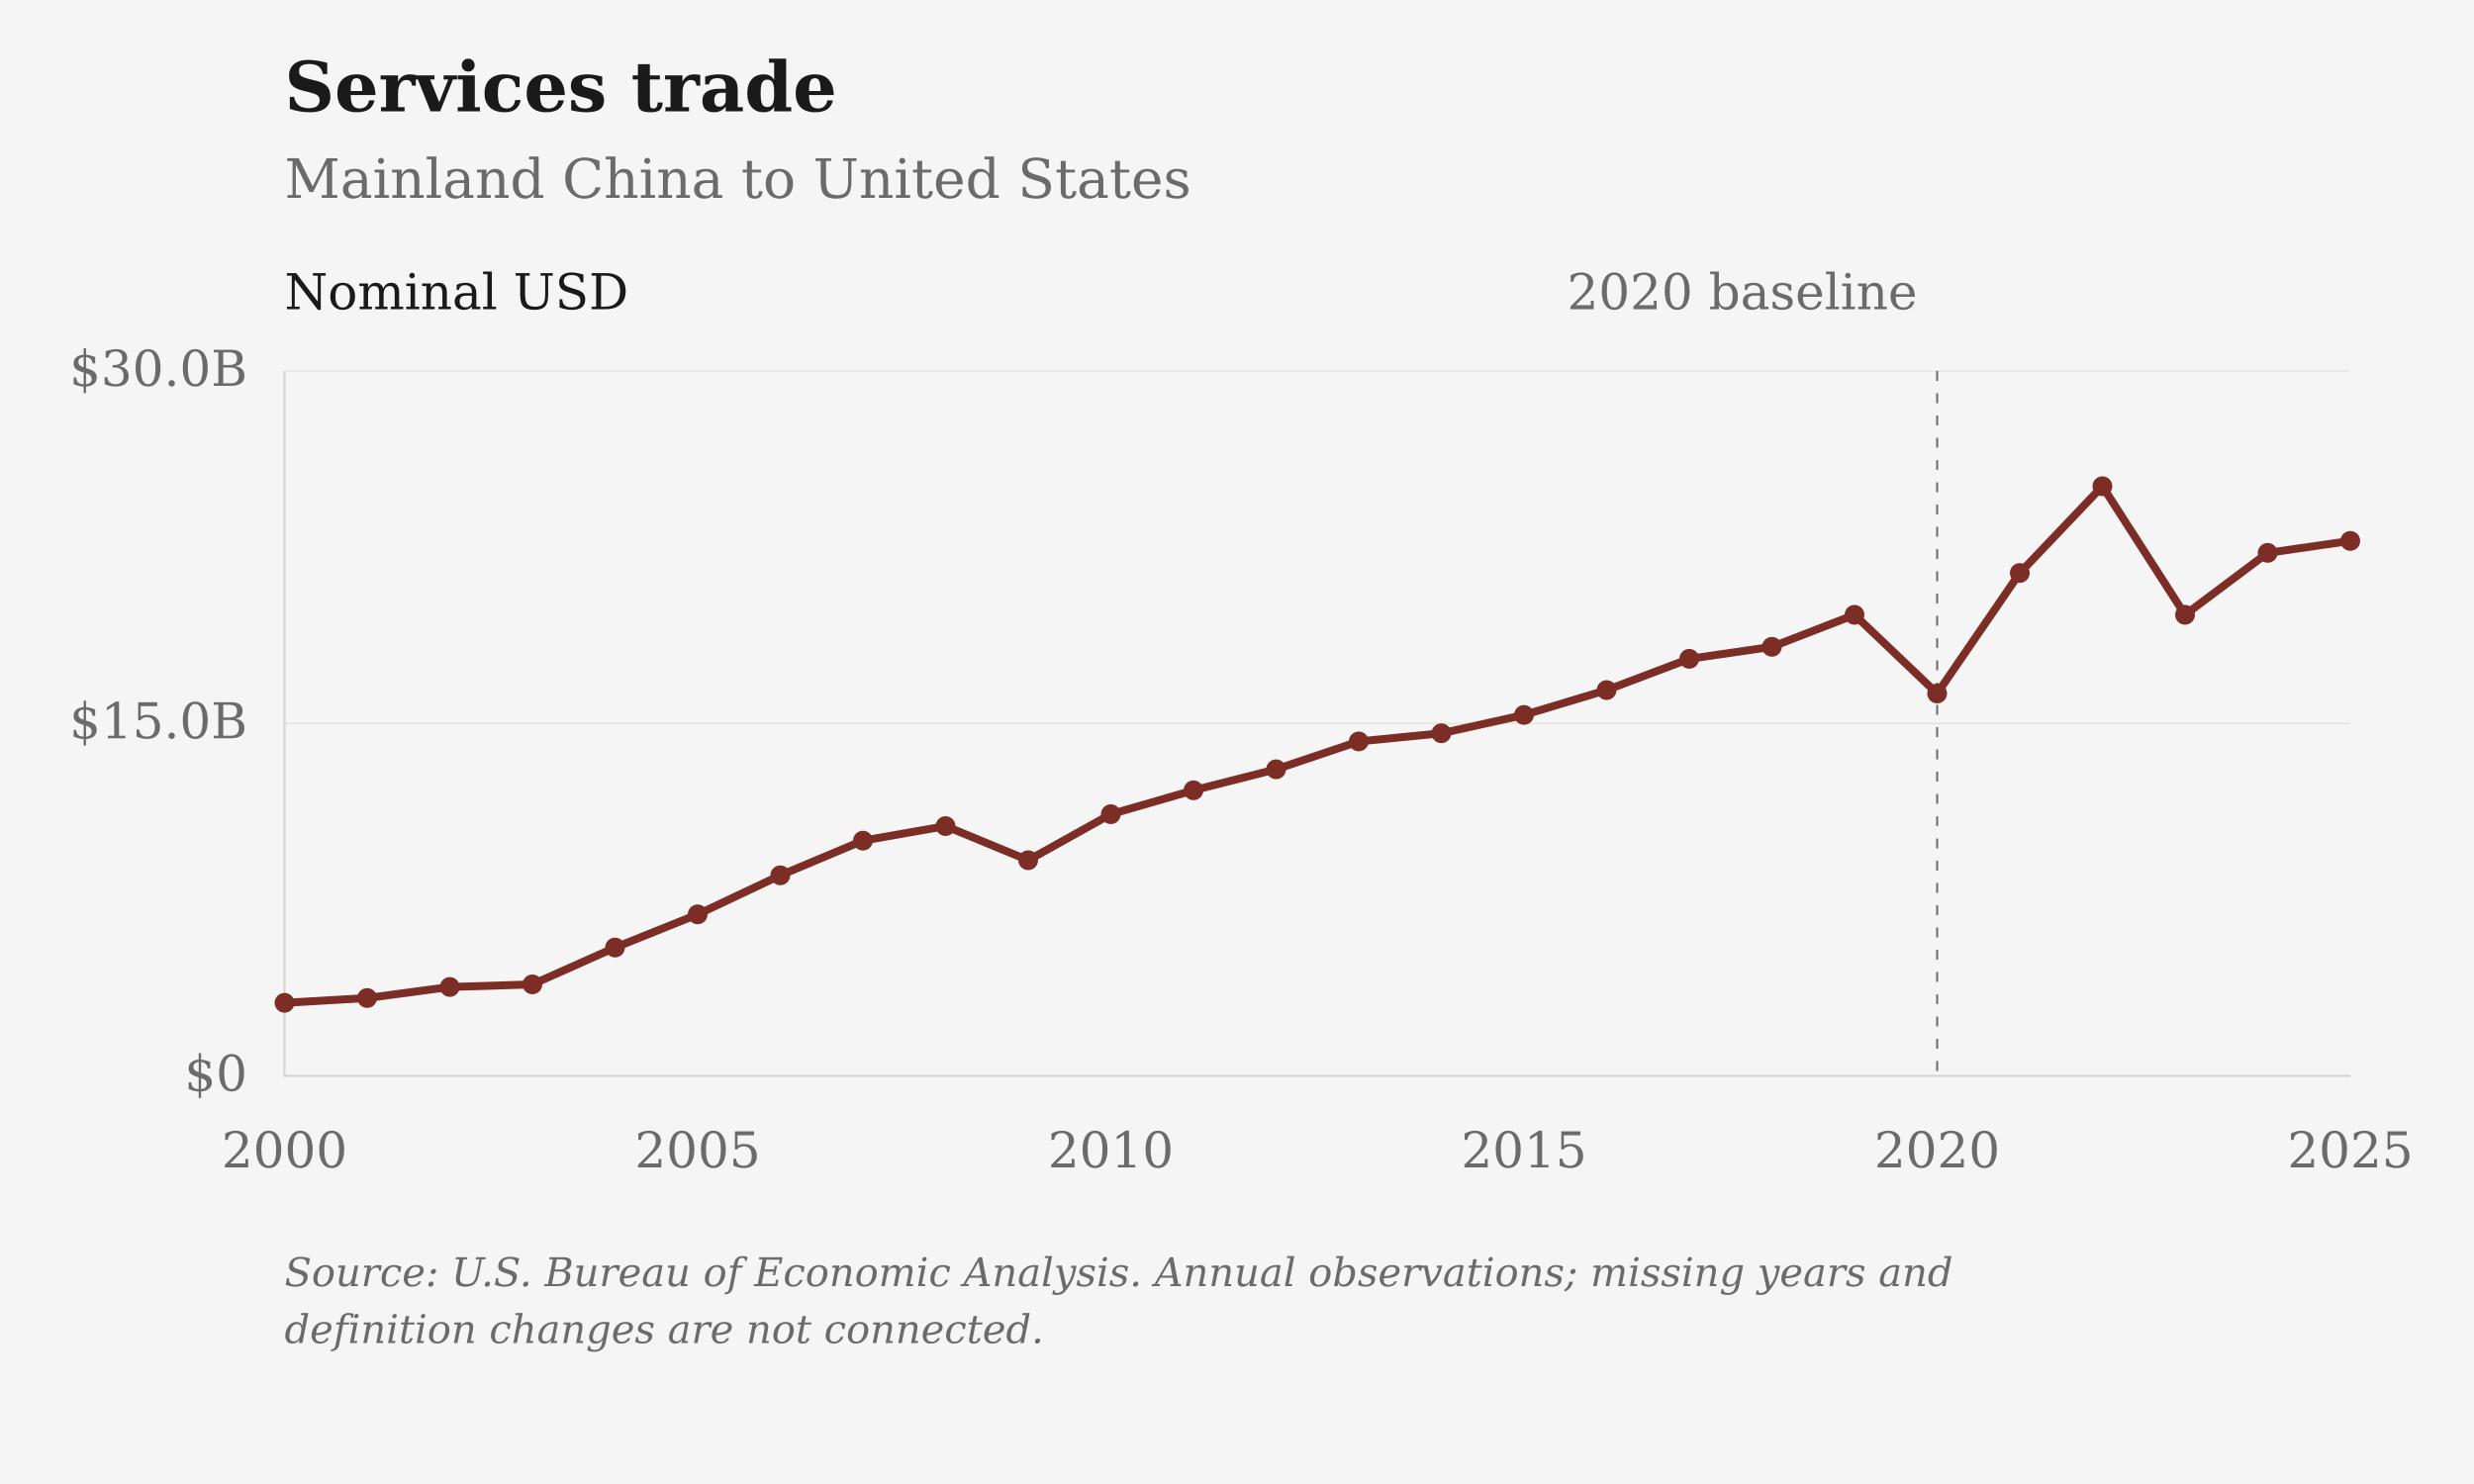
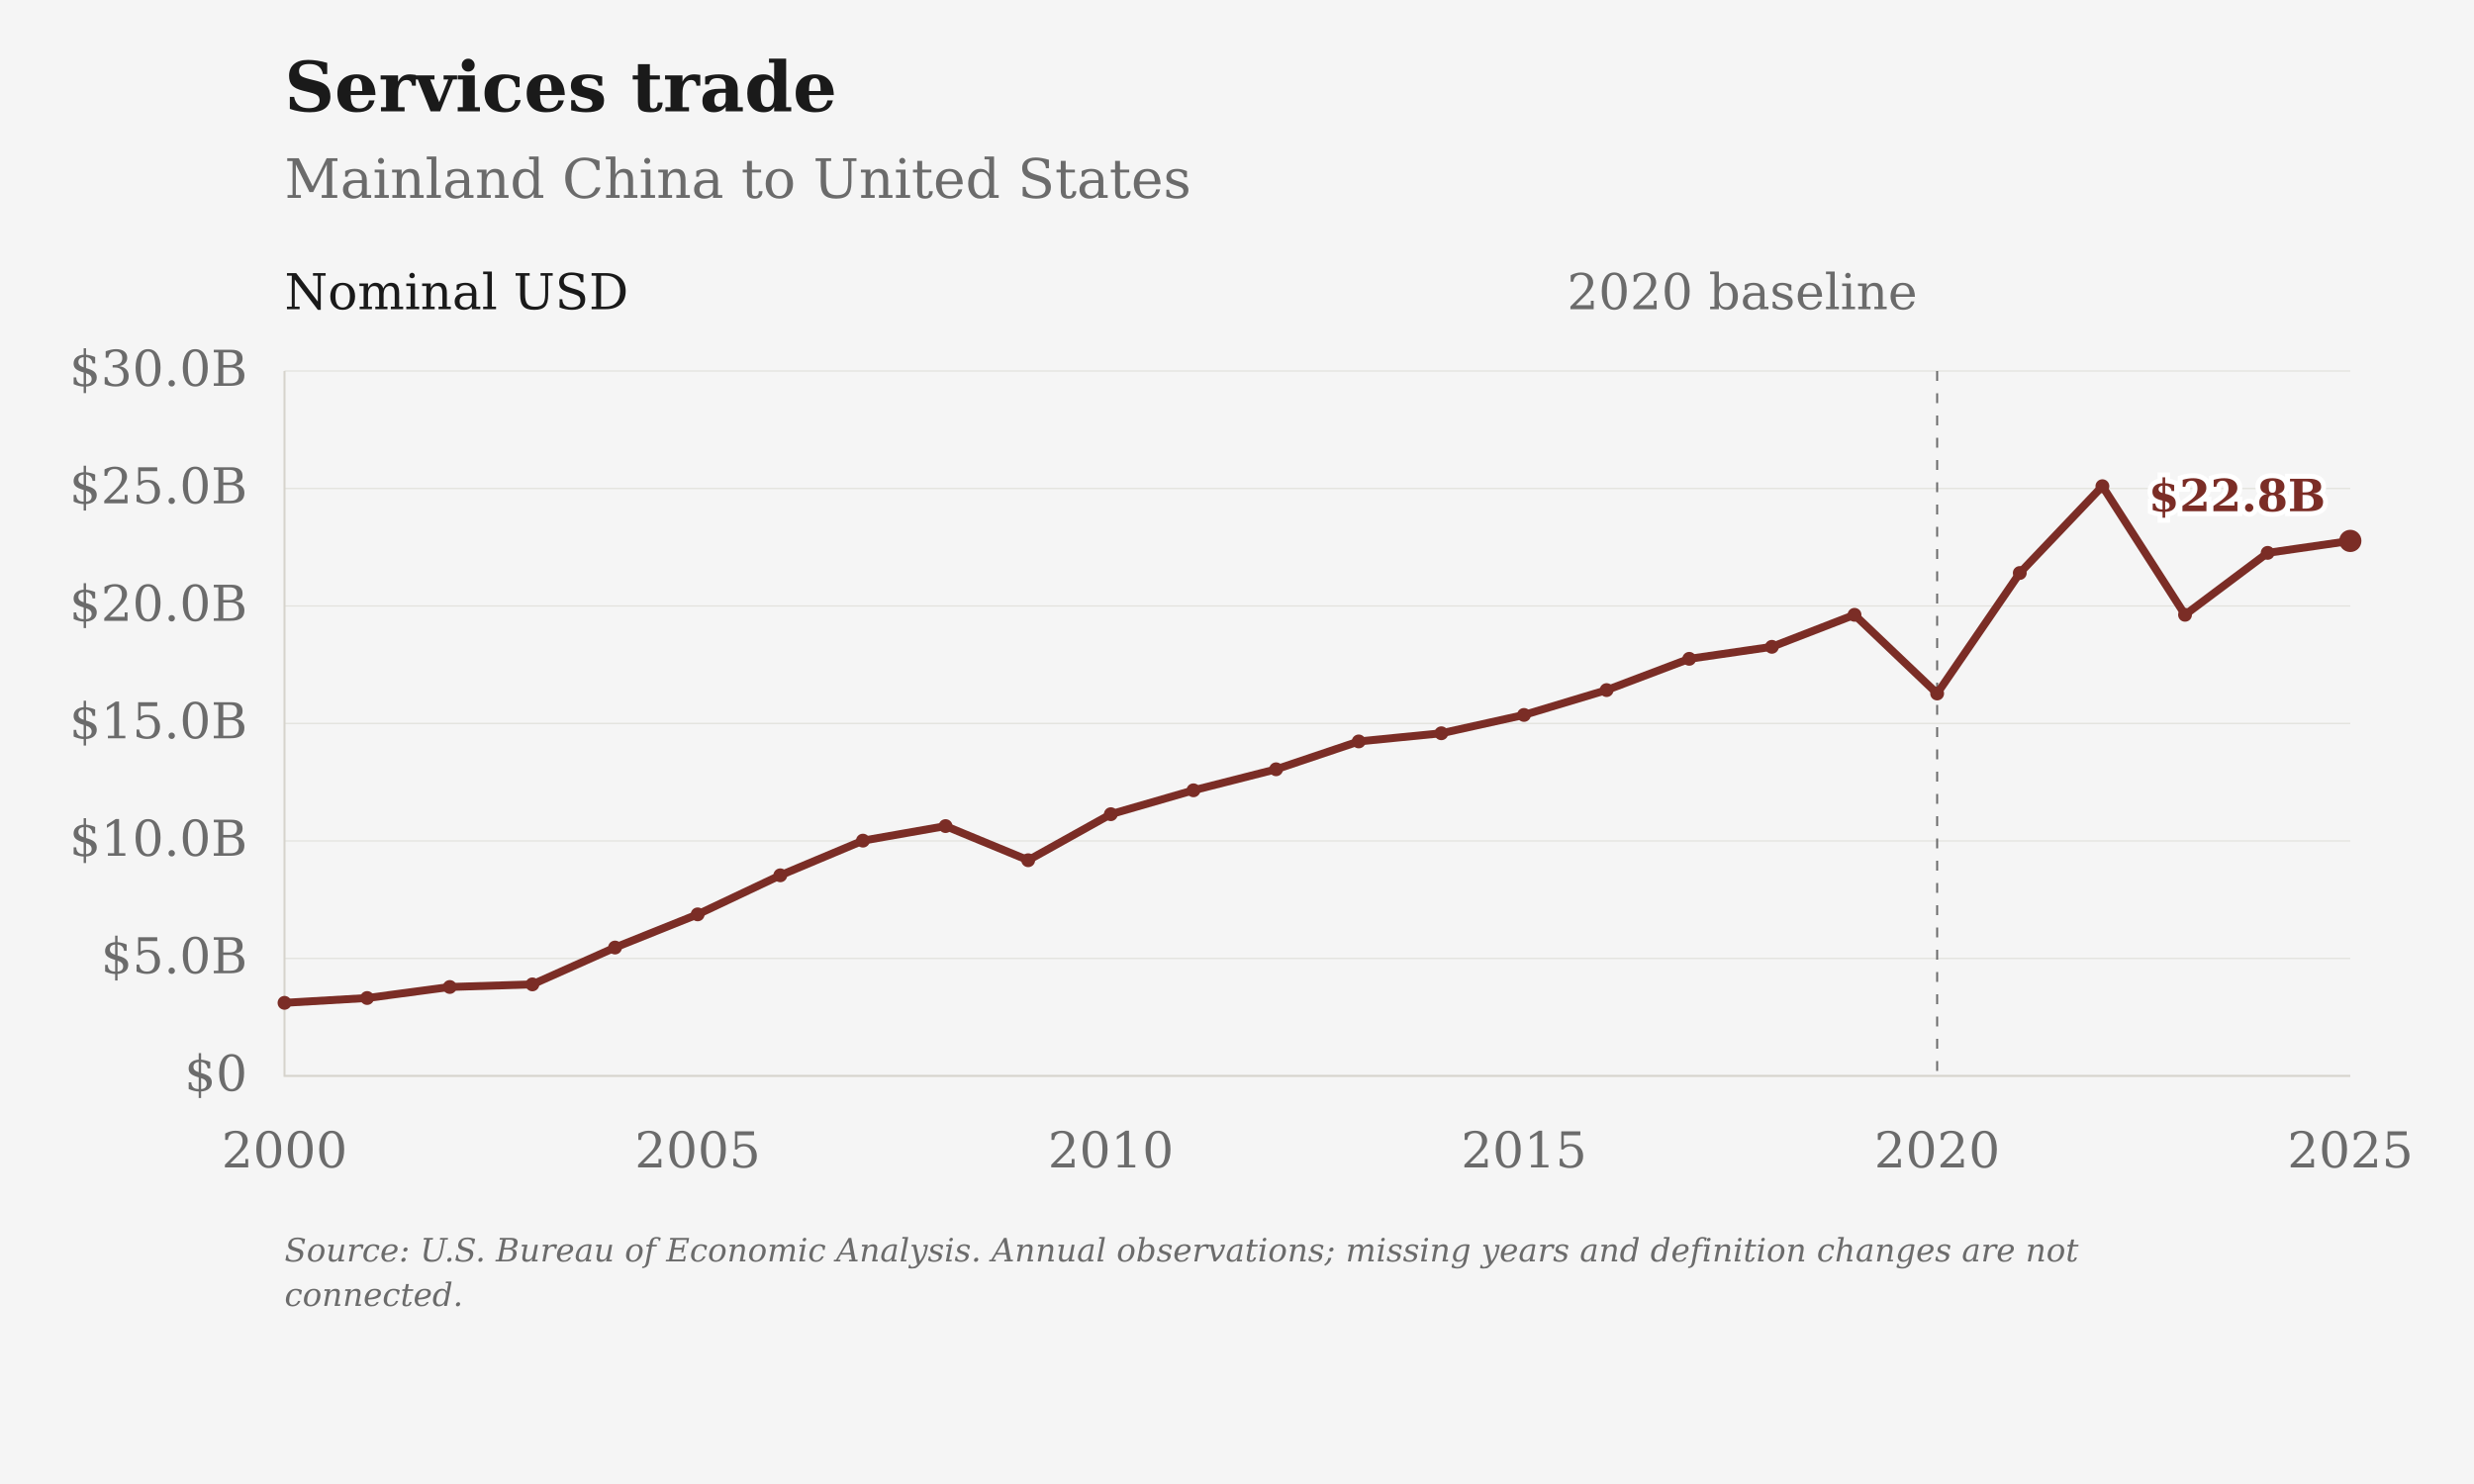
<svg xmlns="http://www.w3.org/2000/svg" viewBox="0 0 1000 600" role="img" aria-label="Services trade: Mainland China to United States">
  <rect class="chart-background" width="1000" height="600" fill="#F5F5F5" />
  <g font-family="DejaVu Serif, Georgia, 'Times New Roman', serif" font-size="20" fill="#6B6B6B">
    <text x="115" y="45" font-size="28" font-weight="bold" fill="#1A1A1A">Services trade</text>
    <text x="115" y="80" font-size="22">Mainland China to United States</text>
    <path d="M115 435.00H950" stroke="#D6D3CC" stroke-opacity="0.6" stroke-width="0.5" />
    <text x="100" y="441.00" text-anchor="end">$0</text>
+     <path d="M115 387.50H950" stroke="#D6D3CC" stroke-opacity="0.6" stroke-width="0.5" />
+     <text x="100" y="393.50" text-anchor="end">$5.0B</text>
+     <path d="M115 340.00H950" stroke="#D6D3CC" stroke-opacity="0.6" stroke-width="0.5" />
+     <text x="100" y="346.00" text-anchor="end">$10.0B</text>
    <path d="M115 292.50H950" stroke="#D6D3CC" stroke-opacity="0.6" stroke-width="0.5" />
    <text x="100" y="298.50" text-anchor="end">$15.0B</text>
+     <path d="M115 245.00H950" stroke="#D6D3CC" stroke-opacity="0.6" stroke-width="0.5" />
+     <text x="100" y="251.00" text-anchor="end">$20.0B</text>
+     <path d="M115 197.50H950" stroke="#D6D3CC" stroke-opacity="0.6" stroke-width="0.5" />
+     <text x="100" y="203.50" text-anchor="end">$25.0B</text>
    <path d="M115 150.00H950" stroke="#D6D3CC" stroke-opacity="0.6" stroke-width="0.5" />
    <text x="100" y="156.00" text-anchor="end">$30.0B</text>
    <text x="115.00" y="472" text-anchor="middle">2000</text>
    <text x="282.00" y="472" text-anchor="middle">2005</text>
    <text x="449.00" y="472" text-anchor="middle">2010</text>
    <text x="616.00" y="472" text-anchor="middle">2015</text>
    <text x="783.00" y="472" text-anchor="middle">2020</text>
    <text x="950.00" y="472" text-anchor="middle">2025</text>
    <path d="M115 150V435H950" stroke="#D6D3CC" stroke-width="0.8" fill="none" />
    <path d="M783.00 150V435" stroke="#6B6B6B" stroke-width="0.8" stroke-dasharray="4 5" />
    <text x="775.00" y="125" text-anchor="end">2020 baseline</text>
    <text x="115" y="125" fill="#1A1A1A">Nominal USD</text>
    <path class="data-line" d="M115.00,405.46 L148.40,403.51 L181.80,399.05 L215.20,398.00 L248.60,383.10 L282.00,369.69 L315.40,353.90 L348.80,339.88 L382.20,334.00 L415.60,347.80 L449.00,329.19 L482.40,319.53 L515.80,311.03 L549.20,299.77 L582.60,296.47 L616.00,289.06 L649.40,279.01 L682.80,266.37 L716.20,261.52 L749.60,248.58 L783.00,280.39 L816.40,231.67 L849.80,196.58 L883.20,248.57 L916.60,223.53 L950.00,218.70" fill="none" stroke="#7B2D26" stroke-width="3.2" stroke-linejoin="round" />
-     <circle cx="115.00" cy="405.46" r="4" fill="#7B2D26" />
-     <circle cx="148.40" cy="403.51" r="4" fill="#7B2D26" />
-     <circle cx="181.80" cy="399.05" r="4" fill="#7B2D26" />
-     <circle cx="215.20" cy="398.00" r="4" fill="#7B2D26" />
-     <circle cx="248.60" cy="383.10" r="4" fill="#7B2D26" />
-     <circle cx="282.00" cy="369.69" r="4" fill="#7B2D26" />
-     <circle cx="315.40" cy="353.90" r="4" fill="#7B2D26" />
-     <circle cx="348.80" cy="339.88" r="4" fill="#7B2D26" />
-     <circle cx="382.20" cy="334.00" r="4" fill="#7B2D26" />
-     <circle cx="415.60" cy="347.80" r="4" fill="#7B2D26" />
-     <circle cx="449.00" cy="329.19" r="4" fill="#7B2D26" />
-     <circle cx="482.40" cy="319.53" r="4" fill="#7B2D26" />
-     <circle cx="515.80" cy="311.03" r="4" fill="#7B2D26" />
-     <circle cx="549.20" cy="299.77" r="4" fill="#7B2D26" />
-     <circle cx="582.60" cy="296.47" r="4" fill="#7B2D26" />
-     <circle cx="616.00" cy="289.06" r="4" fill="#7B2D26" />
-     <circle cx="649.40" cy="279.01" r="4" fill="#7B2D26" />
-     <circle cx="682.80" cy="266.37" r="4" fill="#7B2D26" />
-     <circle cx="716.20" cy="261.52" r="4" fill="#7B2D26" />
-     <circle cx="749.60" cy="248.58" r="4" fill="#7B2D26" />
-     <circle cx="783.00" cy="280.39" r="4" fill="#7B2D26" />
-     <circle cx="816.40" cy="231.67" r="4" fill="#7B2D26" />
-     <circle cx="849.80" cy="196.58" r="4" fill="#7B2D26" />
-     <circle cx="883.20" cy="248.57" r="4" fill="#7B2D26" />
-     <circle cx="916.60" cy="223.53" r="4" fill="#7B2D26" />
-     <circle cx="950.00" cy="218.70" r="4" fill="#7B2D26" />
-     <text class="figure-source" x="115" y="520" font-size="16" font-style="italic">Source: U.S. Bureau of Economic Analysis. Annual observations; missing years and</text>
-     <text class="figure-source" x="115" y="543" font-size="16" font-style="italic">definition changes are not connected.</text>
+     <circle cx="115.00" cy="405.46" r="2.8" fill="#7B2D26" />
+     <circle cx="148.40" cy="403.51" r="2.8" fill="#7B2D26" />
+     <circle cx="181.80" cy="399.05" r="2.8" fill="#7B2D26" />
+     <circle cx="215.20" cy="398.00" r="2.8" fill="#7B2D26" />
+     <circle cx="248.60" cy="383.10" r="2.8" fill="#7B2D26" />
+     <circle cx="282.00" cy="369.69" r="2.8" fill="#7B2D26" />
+     <circle cx="315.40" cy="353.90" r="2.8" fill="#7B2D26" />
+     <circle cx="348.80" cy="339.88" r="2.8" fill="#7B2D26" />
+     <circle cx="382.20" cy="334.00" r="2.8" fill="#7B2D26" />
+     <circle cx="415.60" cy="347.80" r="2.8" fill="#7B2D26" />
+     <circle cx="449.00" cy="329.19" r="2.8" fill="#7B2D26" />
+     <circle cx="482.40" cy="319.53" r="2.8" fill="#7B2D26" />
+     <circle cx="515.80" cy="311.03" r="2.8" fill="#7B2D26" />
+     <circle cx="549.20" cy="299.77" r="2.8" fill="#7B2D26" />
+     <circle cx="582.60" cy="296.47" r="2.8" fill="#7B2D26" />
+     <circle cx="616.00" cy="289.06" r="2.8" fill="#7B2D26" />
+     <circle cx="649.40" cy="279.01" r="2.8" fill="#7B2D26" />
+     <circle cx="682.80" cy="266.37" r="2.8" fill="#7B2D26" />
+     <circle cx="716.20" cy="261.52" r="2.8" fill="#7B2D26" />
+     <circle cx="749.60" cy="248.58" r="2.8" fill="#7B2D26" />
+     <circle cx="783.00" cy="280.39" r="2.8" fill="#7B2D26" />
+     <circle cx="816.40" cy="231.67" r="2.8" fill="#7B2D26" />
+     <circle cx="849.80" cy="196.58" r="2.8" fill="#7B2D26" />
+     <circle cx="883.20" cy="248.57" r="2.8" fill="#7B2D26" />
+     <circle cx="916.60" cy="223.53" r="2.8" fill="#7B2D26" />
+     <circle cx="950.00" cy="218.70" r="4.5" fill="#7B2D26" />
+     <text class="end-label" x="940.00" y="206.70" text-anchor="end" font-size="18" font-weight="bold" fill="#7B2D26" stroke="#FFFFFF" stroke-width="4" paint-order="stroke">$22.8B</text>
+     <text class="figure-source" x="115" y="510" font-size="13" font-style="italic">Source: U.S. Bureau of Economic Analysis. Annual observations; missing years and definition changes are not</text>
+     <text class="figure-source" x="115" y="528" font-size="13" font-style="italic">connected.</text>
  </g>
</svg>
